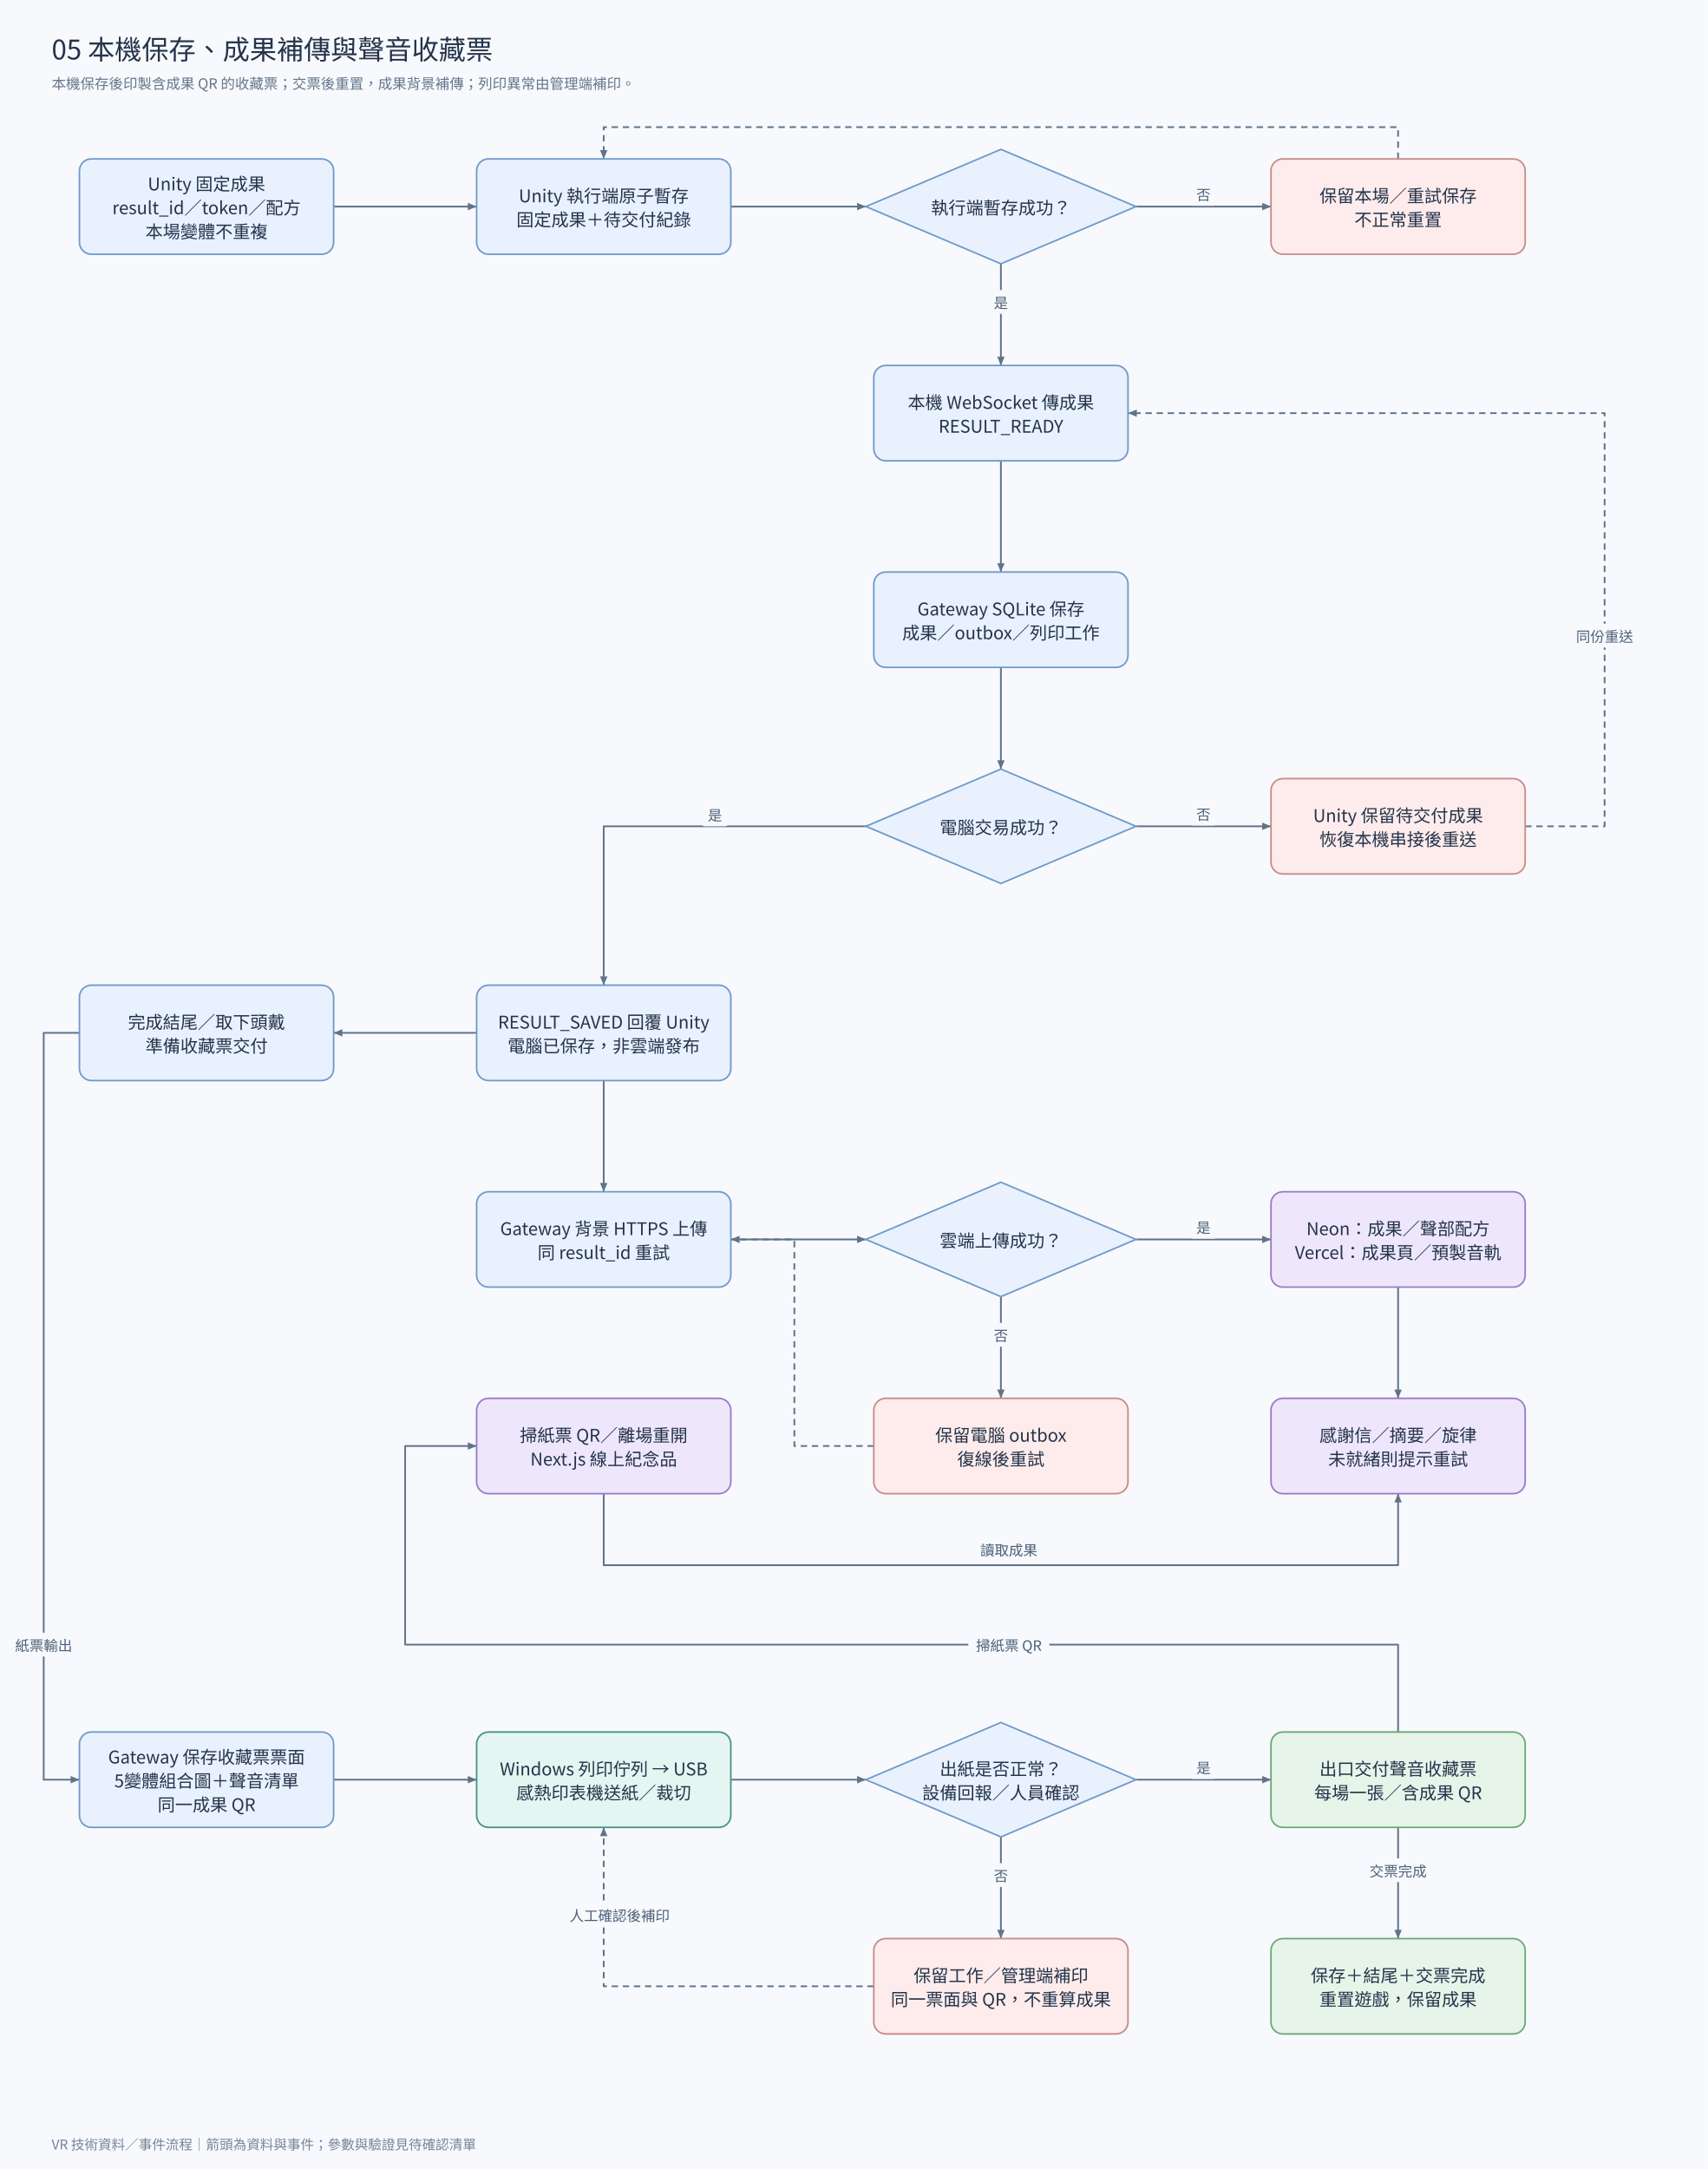
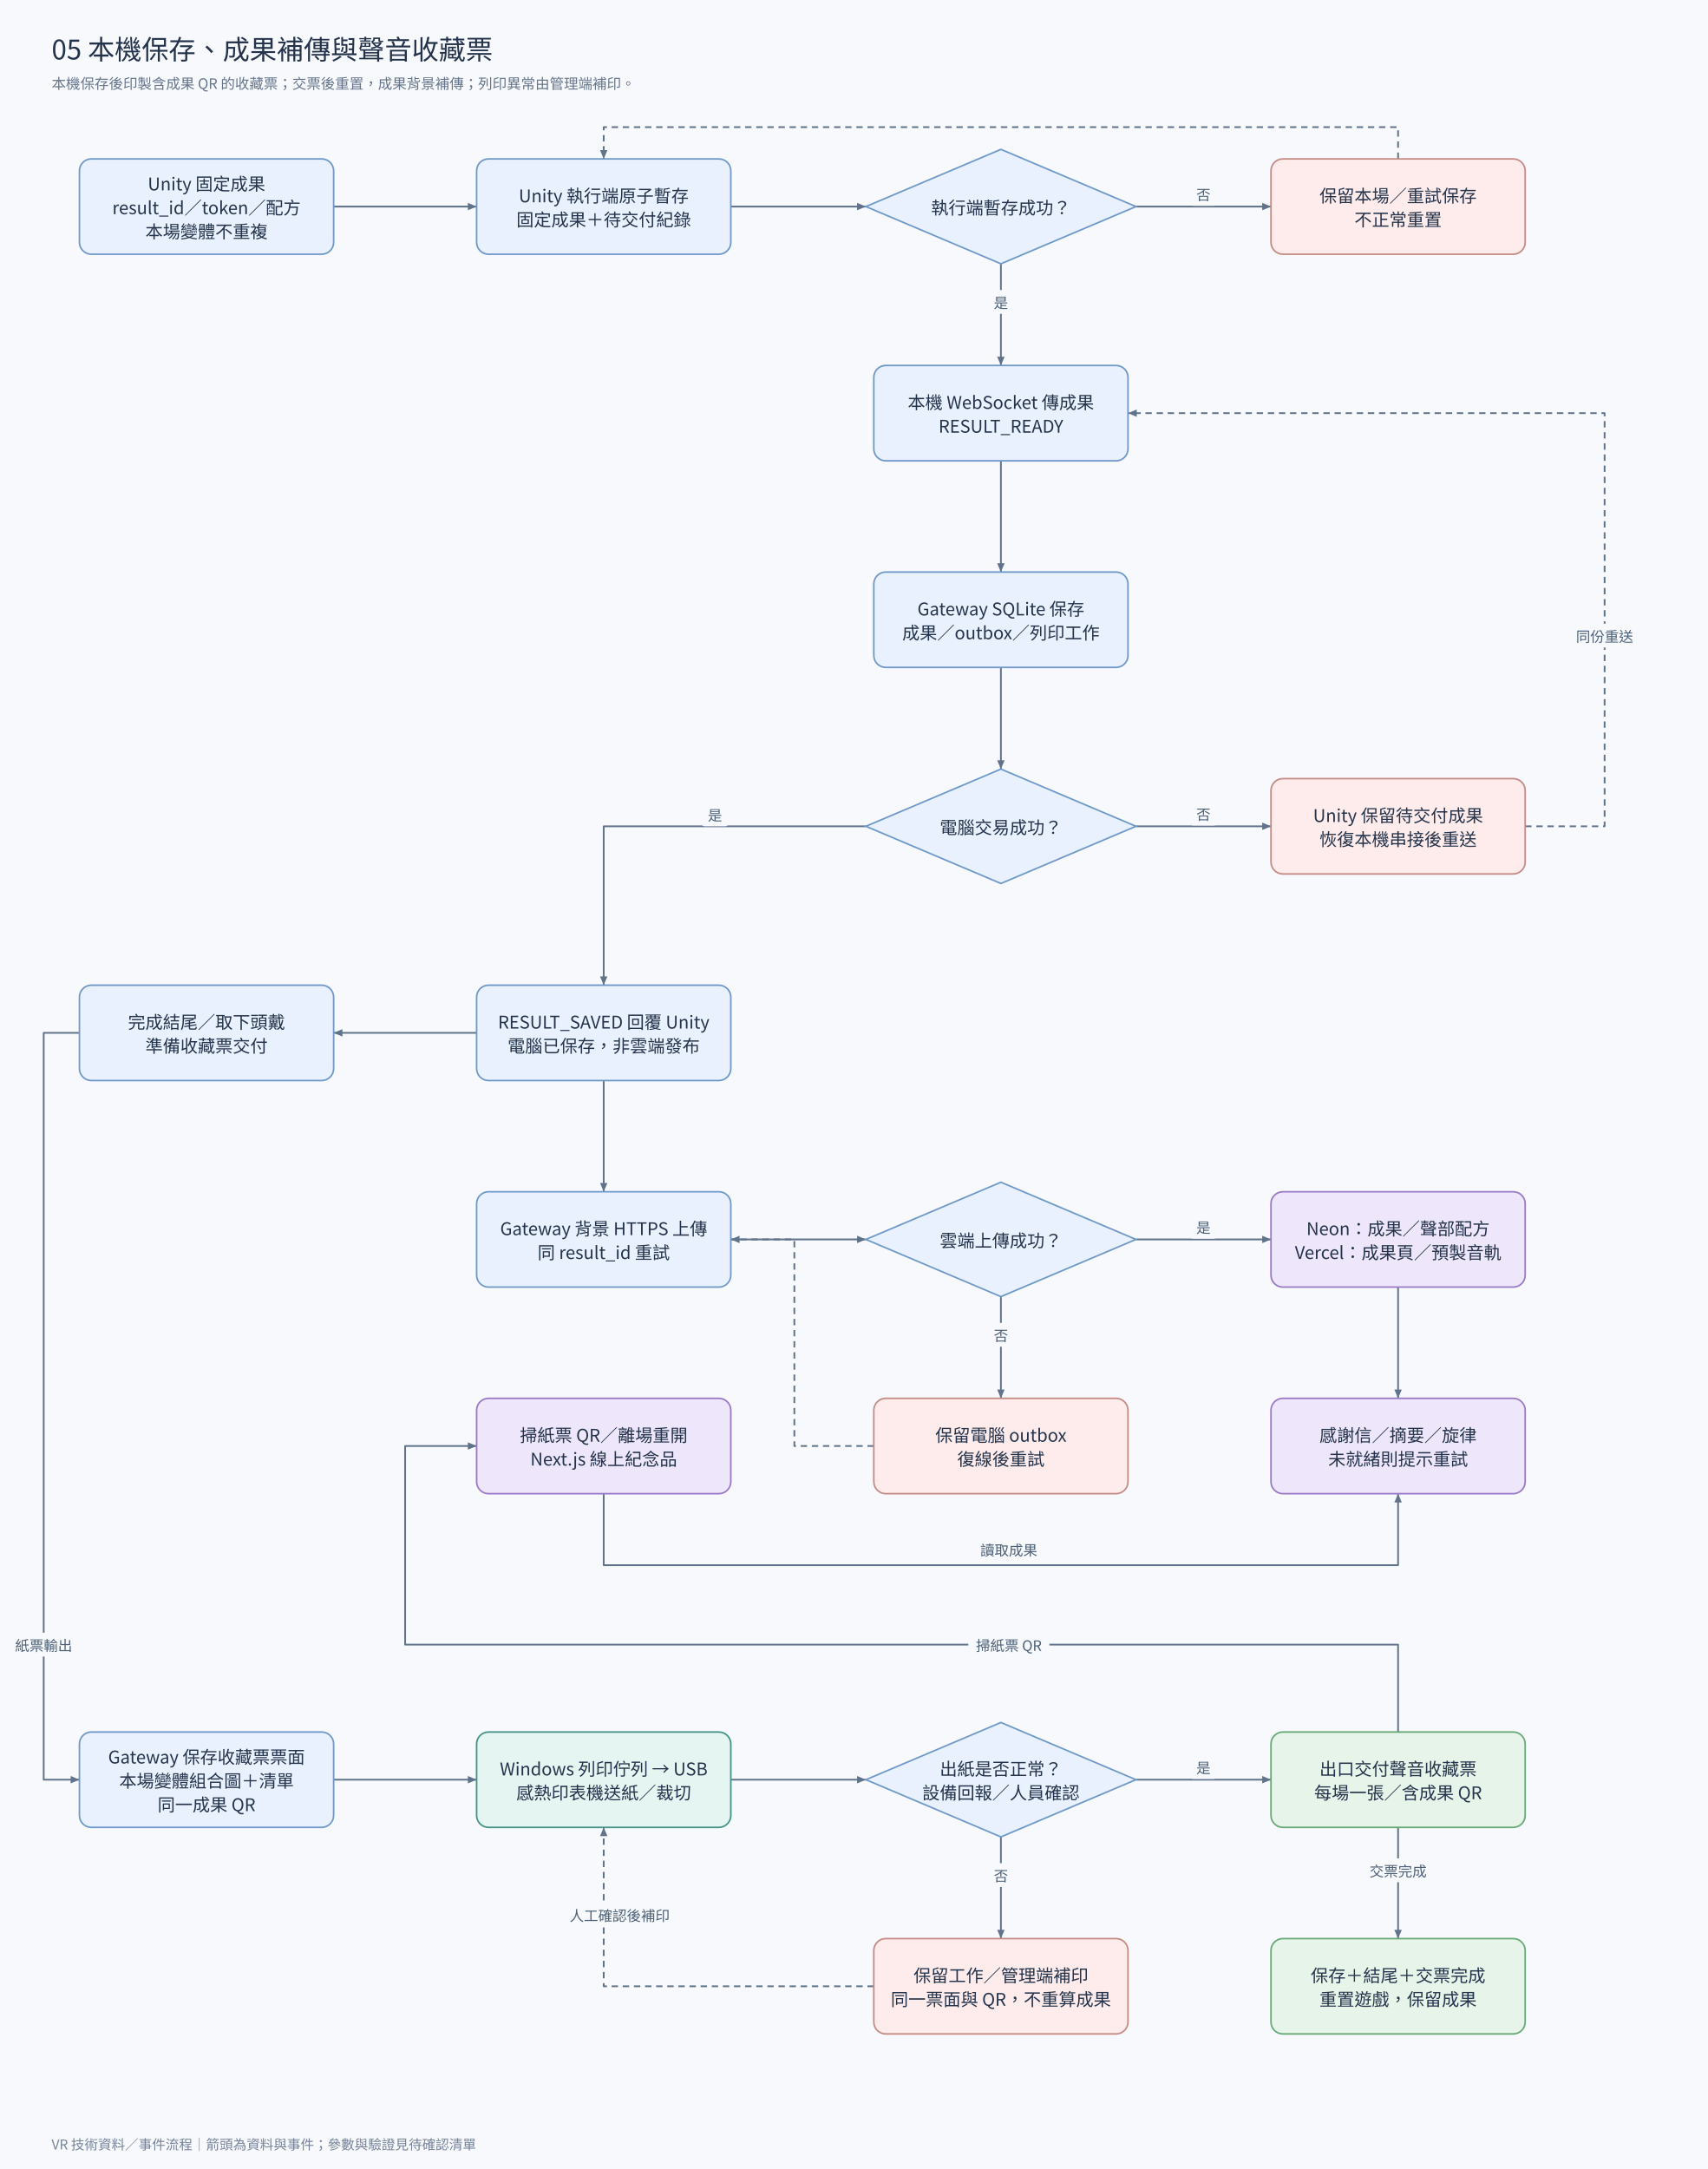
<svg xmlns="http://www.w3.org/2000/svg" width="2150" height="2730" viewBox="0 0 2150 2730">
  <rect width="2150" height="2730" fill="#f7f9fc" />
  <polyline points="420,260.0 600,260.0" fill="none" stroke="#60738b" stroke-width="2.2" stroke-linejoin="round" />
  <polygon points="600.00,260.00 588.95,264.67 588.95,255.33" fill="#60738b" />
  <polyline points="920,260.0 1090,260.0" fill="none" stroke="#60738b" stroke-width="2.2" stroke-linejoin="round" />
  <polygon points="1090.00,260.00 1078.95,264.67 1078.95,255.33" fill="#60738b" />
  <polyline points="1430,260.0 1600,260.0" fill="none" stroke="#60738b" stroke-width="2.2" stroke-linejoin="round" />
  <polygon points="1600.00,260.00 1588.95,264.67 1588.95,255.33" fill="#60738b" />
  <rect x="1498.0" y="229.0" width="34.0" height="30" rx="4" fill="#f7f9fc" />
  <text x="1515.0" y="244.0" dominant-baseline="central" font-family="Microsoft JhengHei, Noto Sans CJK TC, sans-serif" font-size="18" fill="#4d6079" text-anchor="middle">否</text>
  <polyline points="1760.0,200 1760,160 760,160 760.0,200" fill="none" stroke="#60738b" stroke-width="2.2" stroke-linejoin="round" stroke-dasharray="8 6" />
  <polygon points="760.00,200.00 755.33,188.95 764.67,188.95" fill="#60738b" />
  <polyline points="1260.0,332 1260.0,460" fill="none" stroke="#60738b" stroke-width="2.2" stroke-linejoin="round" />
  <polygon points="1260.00,460.00 1255.33,448.95 1264.67,448.95" fill="#60738b" />
  <rect x="1243.0" y="365.0" width="34.0" height="30" rx="4" fill="#f7f9fc" />
  <text x="1260.0" y="380.0" dominant-baseline="central" font-family="Microsoft JhengHei, Noto Sans CJK TC, sans-serif" font-size="18" fill="#4d6079" text-anchor="middle">是</text>
  <polyline points="1260.0,580 1260.0,720" fill="none" stroke="#60738b" stroke-width="2.2" stroke-linejoin="round" />
  <polygon points="1260.00,720.00 1255.33,708.95 1264.67,708.95" fill="#60738b" />
  <polyline points="1260.0,840 1260.0,968" fill="none" stroke="#60738b" stroke-width="2.2" stroke-linejoin="round" />
  <polygon points="1260.00,968.00 1255.33,956.95 1264.67,956.95" fill="#60738b" />
  <polyline points="1430,1040.0 1600,1040.0" fill="none" stroke="#60738b" stroke-width="2.2" stroke-linejoin="round" />
  <polygon points="1600.00,1040.00 1588.95,1044.67 1588.95,1035.33" fill="#60738b" />
  <rect x="1498.0" y="1009.0" width="34.0" height="30" rx="4" fill="#f7f9fc" />
  <text x="1515.0" y="1024.0" dominant-baseline="central" font-family="Microsoft JhengHei, Noto Sans CJK TC, sans-serif" font-size="18" fill="#4d6079" text-anchor="middle">否</text>
  <polyline points="1920,1040.0 2020,1040 2020,520 1420,520.0" fill="none" stroke="#60738b" stroke-width="2.2" stroke-linejoin="round" stroke-dasharray="8 6" />
  <polygon points="1420.00,520.00 1431.05,515.33 1431.05,524.67" fill="#60738b" />
  <rect x="1976.0" y="785" width="88.0" height="30" rx="4" fill="#f7f9fc" />
  <text x="2020" y="800" dominant-baseline="central" font-family="Microsoft JhengHei, Noto Sans CJK TC, sans-serif" font-size="18" fill="#4d6079" text-anchor="middle">同份重送</text>
  <polyline points="1090,1040.0 1000,1040 760,1040 760.0,1240" fill="none" stroke="#60738b" stroke-width="2.2" stroke-linejoin="round" />
  <polygon points="760.00,1240.00 755.33,1228.95 764.67,1228.95" fill="#60738b" />
  <rect x="883.0" y="1010" width="34.0" height="30" rx="4" fill="#f7f9fc" />
  <text x="900" y="1025" dominant-baseline="central" font-family="Microsoft JhengHei, Noto Sans CJK TC, sans-serif" font-size="18" fill="#4d6079" text-anchor="middle">是</text>
  <polyline points="600,1300.0 420,1300.0" fill="none" stroke="#60738b" stroke-width="2.2" stroke-linejoin="round" />
  <polygon points="420.00,1300.00 431.05,1295.33 431.05,1304.67" fill="#60738b" />
  <polyline points="760.0,1360 760.0,1500" fill="none" stroke="#60738b" stroke-width="2.2" stroke-linejoin="round" />
  <polygon points="760.00,1500.00 755.33,1488.95 764.67,1488.95" fill="#60738b" />
  <polyline points="920,1560.0 1090,1560.0" fill="none" stroke="#60738b" stroke-width="2.2" stroke-linejoin="round" />
  <polygon points="1090.00,1560.00 1078.95,1564.67 1078.95,1555.33" fill="#60738b" />
  <polyline points="1430,1560.0 1600,1560.0" fill="none" stroke="#60738b" stroke-width="2.2" stroke-linejoin="round" />
  <polygon points="1600.00,1560.00 1588.95,1564.67 1588.95,1555.33" fill="#60738b" />
  <rect x="1498.0" y="1529.0" width="34.0" height="30" rx="4" fill="#f7f9fc" />
  <text x="1515.0" y="1544.0" dominant-baseline="central" font-family="Microsoft JhengHei, Noto Sans CJK TC, sans-serif" font-size="18" fill="#4d6079" text-anchor="middle">是</text>
  <polyline points="1260.0,1632 1260.0,1760" fill="none" stroke="#60738b" stroke-width="2.2" stroke-linejoin="round" />
  <polygon points="1260.00,1760.00 1255.33,1748.95 1264.67,1748.95" fill="#60738b" />
  <rect x="1243.0" y="1665.0" width="34.0" height="30" rx="4" fill="#f7f9fc" />
  <text x="1260.0" y="1680.0" dominant-baseline="central" font-family="Microsoft JhengHei, Noto Sans CJK TC, sans-serif" font-size="18" fill="#4d6079" text-anchor="middle">否</text>
  <polyline points="1100,1820.0 1000,1820 1000,1560 920,1560.0" fill="none" stroke="#60738b" stroke-width="2.2" stroke-linejoin="round" stroke-dasharray="8 6" />
  <polygon points="920.00,1560.00 931.05,1555.33 931.05,1564.67" fill="#60738b" />
  <polyline points="1760.0,1620 1760.0,1760" fill="none" stroke="#60738b" stroke-width="2.2" stroke-linejoin="round" />
  <polygon points="1760.00,1760.00 1755.33,1748.95 1764.67,1748.95" fill="#60738b" />
  <polyline points="760.0,1880 760,1970 1760,1970 1760.0,1880" fill="none" stroke="#60738b" stroke-width="2.2" stroke-linejoin="round" />
  <polygon points="1760.00,1880.00 1764.67,1891.05 1755.33,1891.05" fill="#60738b" />
  <rect x="1226.0" y="1935" width="88.0" height="30" rx="4" fill="#f7f9fc" />
  <text x="1270" y="1950" dominant-baseline="central" font-family="Microsoft JhengHei, Noto Sans CJK TC, sans-serif" font-size="18" fill="#4d6079" text-anchor="middle">讀取成果</text>
  <polyline points="100,1300.0 55,1300 55,2240 100,2240.0" fill="none" stroke="#60738b" stroke-width="2.2" stroke-linejoin="round" />
  <polygon points="100.00,2240.00 88.95,2244.67 88.95,2235.33" fill="#60738b" />
  <rect x="11.0" y="2055" width="88.0" height="30" rx="4" fill="#f7f9fc" />
  <text x="55" y="2070" dominant-baseline="central" font-family="Microsoft JhengHei, Noto Sans CJK TC, sans-serif" font-size="18" fill="#4d6079" text-anchor="middle">紙票輸出</text>
  <polyline points="420,2240.0 600,2240.0" fill="none" stroke="#60738b" stroke-width="2.2" stroke-linejoin="round" />
  <polygon points="600.00,2240.00 588.95,2244.67 588.95,2235.33" fill="#60738b" />
  <polyline points="920,2240.0 1090,2240.0" fill="none" stroke="#60738b" stroke-width="2.2" stroke-linejoin="round" />
  <polygon points="1090.00,2240.00 1078.95,2244.67 1078.95,2235.33" fill="#60738b" />
  <polyline points="1430,2240.0 1600,2240.0" fill="none" stroke="#60738b" stroke-width="2.2" stroke-linejoin="round" />
  <polygon points="1600.00,2240.00 1588.95,2244.67 1588.95,2235.33" fill="#60738b" />
  <rect x="1498.0" y="2209.0" width="34.0" height="30" rx="4" fill="#f7f9fc" />
  <text x="1515.0" y="2224.0" dominant-baseline="central" font-family="Microsoft JhengHei, Noto Sans CJK TC, sans-serif" font-size="18" fill="#4d6079" text-anchor="middle">是</text>
  <polyline points="1260.0,2312 1260.0,2440" fill="none" stroke="#60738b" stroke-width="2.2" stroke-linejoin="round" />
  <polygon points="1260.00,2440.00 1255.33,2428.95 1264.67,2428.95" fill="#60738b" />
  <rect x="1243.0" y="2345.0" width="34.0" height="30" rx="4" fill="#f7f9fc" />
  <text x="1260.0" y="2360.0" dominant-baseline="central" font-family="Microsoft JhengHei, Noto Sans CJK TC, sans-serif" font-size="18" fill="#4d6079" text-anchor="middle">否</text>
  <polyline points="1100,2500.0 760,2500 760.0,2300" fill="none" stroke="#60738b" stroke-width="2.2" stroke-linejoin="round" stroke-dasharray="8 6" />
  <polygon points="760.00,2300.00 764.67,2311.05 755.33,2311.05" fill="#60738b" />
  <rect x="709.0" y="2395" width="142.0" height="30" rx="4" fill="#f7f9fc" />
  <text x="780" y="2410" dominant-baseline="central" font-family="Microsoft JhengHei, Noto Sans CJK TC, sans-serif" font-size="18" fill="#4d6079" text-anchor="middle">人工確認後補印</text>
  <polyline points="1760.0,2300 1760.0,2440" fill="none" stroke="#60738b" stroke-width="2.2" stroke-linejoin="round" />
  <polygon points="1760.00,2440.00 1755.33,2428.95 1764.67,2428.95" fill="#60738b" />
  <rect x="1716.0" y="2339.0" width="88.0" height="30" rx="4" fill="#f7f9fc" />
  <text x="1760.0" y="2354.0" dominant-baseline="central" font-family="Microsoft JhengHei, Noto Sans CJK TC, sans-serif" font-size="18" fill="#4d6079" text-anchor="middle">交票完成</text>
  <polyline points="1760.0,2180 1760,2070 510,2070 510,1820 600,1820.0" fill="none" stroke="#60738b" stroke-width="2.2" stroke-linejoin="round" />
  <polygon points="600.00,1820.00 588.95,1824.67 588.95,1815.33" fill="#60738b" />
  <rect x="1219.0" y="2055" width="102.0" height="30" rx="4" fill="#f7f9fc" />
  <text x="1270" y="2070" dominant-baseline="central" font-family="Microsoft JhengHei, Noto Sans CJK TC, sans-serif" font-size="18" fill="#4d6079" text-anchor="middle">掃紙票 QR</text>
  <rect x="100" y="200" width="320" height="120" rx="15" fill="#e8f1fd" stroke="#7099c9" stroke-width="2" />
  <text x="260.0" y="230.0" dominant-baseline="central" font-family="Microsoft JhengHei, Noto Sans CJK TC, sans-serif" font-size="22" fill="#24334b" text-anchor="middle">Unity 固定成果</text>
  <text x="260.0" y="260.0" dominant-baseline="central" font-family="Microsoft JhengHei, Noto Sans CJK TC, sans-serif" font-size="22" fill="#24334b" text-anchor="middle">result_id／token／配方</text>
  <text x="260.0" y="290.0" dominant-baseline="central" font-family="Microsoft JhengHei, Noto Sans CJK TC, sans-serif" font-size="22" fill="#24334b" text-anchor="middle">本場變體不重複</text>
  <rect x="600" y="200" width="320" height="120" rx="15" fill="#e8f1fd" stroke="#7099c9" stroke-width="2" />
  <text x="760.0" y="245.0" dominant-baseline="central" font-family="Microsoft JhengHei, Noto Sans CJK TC, sans-serif" font-size="22" fill="#24334b" text-anchor="middle">Unity 執行端原子暫存</text>
  <text x="760.0" y="275.0" dominant-baseline="central" font-family="Microsoft JhengHei, Noto Sans CJK TC, sans-serif" font-size="22" fill="#24334b" text-anchor="middle">固定成果＋待交付紀錄</text>
  <polygon points="1260.0,188 1430,260.0 1260.0,332 1090,260.0" fill="#e8f1fd" stroke="#7099c9" stroke-width="2" />
  <text x="1260.0" y="260.0" dominant-baseline="central" font-family="Microsoft JhengHei, Noto Sans CJK TC, sans-serif" font-size="22" fill="#24334b" text-anchor="middle">執行端暫存成功？</text>
  <rect x="1600" y="200" width="320" height="120" rx="15" fill="#fdeceb" stroke="#c58b86" stroke-width="2" />
  <text x="1760.0" y="245.0" dominant-baseline="central" font-family="Microsoft JhengHei, Noto Sans CJK TC, sans-serif" font-size="22" fill="#24334b" text-anchor="middle">保留本場／重試保存</text>
  <text x="1760.0" y="275.0" dominant-baseline="central" font-family="Microsoft JhengHei, Noto Sans CJK TC, sans-serif" font-size="22" fill="#24334b" text-anchor="middle">不正常重置</text>
  <rect x="1100" y="460" width="320" height="120" rx="15" fill="#e8f1fd" stroke="#7099c9" stroke-width="2" />
  <text x="1260.0" y="505.0" dominant-baseline="central" font-family="Microsoft JhengHei, Noto Sans CJK TC, sans-serif" font-size="22" fill="#24334b" text-anchor="middle">本機 WebSocket 傳成果</text>
  <text x="1260.0" y="535.0" dominant-baseline="central" font-family="Microsoft JhengHei, Noto Sans CJK TC, sans-serif" font-size="22" fill="#24334b" text-anchor="middle">RESULT_READY</text>
  <rect x="1100" y="720" width="320" height="120" rx="15" fill="#e8f1fd" stroke="#7099c9" stroke-width="2" />
  <text x="1260.0" y="765.0" dominant-baseline="central" font-family="Microsoft JhengHei, Noto Sans CJK TC, sans-serif" font-size="22" fill="#24334b" text-anchor="middle">Gateway SQLite 保存</text>
  <text x="1260.0" y="795.0" dominant-baseline="central" font-family="Microsoft JhengHei, Noto Sans CJK TC, sans-serif" font-size="22" fill="#24334b" text-anchor="middle">成果／outbox／列印工作</text>
  <polygon points="1260.0,968 1430,1040.0 1260.0,1112 1090,1040.0" fill="#e8f1fd" stroke="#7099c9" stroke-width="2" />
  <text x="1260.0" y="1040.0" dominant-baseline="central" font-family="Microsoft JhengHei, Noto Sans CJK TC, sans-serif" font-size="22" fill="#24334b" text-anchor="middle">電腦交易成功？</text>
  <rect x="1600" y="980" width="320" height="120" rx="15" fill="#fdeceb" stroke="#c58b86" stroke-width="2" />
  <text x="1760.0" y="1025.0" dominant-baseline="central" font-family="Microsoft JhengHei, Noto Sans CJK TC, sans-serif" font-size="22" fill="#24334b" text-anchor="middle">Unity 保留待交付成果</text>
  <text x="1760.0" y="1055.0" dominant-baseline="central" font-family="Microsoft JhengHei, Noto Sans CJK TC, sans-serif" font-size="22" fill="#24334b" text-anchor="middle">恢復本機串接後重送</text>
  <rect x="600" y="1240" width="320" height="120" rx="15" fill="#e8f1fd" stroke="#7099c9" stroke-width="2" />
  <text x="760.0" y="1285.0" dominant-baseline="central" font-family="Microsoft JhengHei, Noto Sans CJK TC, sans-serif" font-size="22" fill="#24334b" text-anchor="middle">RESULT_SAVED 回覆 Unity</text>
  <text x="760.0" y="1315.0" dominant-baseline="central" font-family="Microsoft JhengHei, Noto Sans CJK TC, sans-serif" font-size="22" fill="#24334b" text-anchor="middle">電腦已保存，非雲端發布</text>
  <rect x="100" y="1240" width="320" height="120" rx="15" fill="#e8f1fd" stroke="#7099c9" stroke-width="2" />
  <text x="260.0" y="1285.0" dominant-baseline="central" font-family="Microsoft JhengHei, Noto Sans CJK TC, sans-serif" font-size="22" fill="#24334b" text-anchor="middle">完成結尾／取下頭戴</text>
  <text x="260.0" y="1315.0" dominant-baseline="central" font-family="Microsoft JhengHei, Noto Sans CJK TC, sans-serif" font-size="22" fill="#24334b" text-anchor="middle">準備收藏票交付</text>
  <rect x="600" y="1500" width="320" height="120" rx="15" fill="#e8f1fd" stroke="#7099c9" stroke-width="2" />
  <text x="760.0" y="1545.0" dominant-baseline="central" font-family="Microsoft JhengHei, Noto Sans CJK TC, sans-serif" font-size="22" fill="#24334b" text-anchor="middle">Gateway 背景 HTTPS 上傳</text>
  <text x="760.0" y="1575.0" dominant-baseline="central" font-family="Microsoft JhengHei, Noto Sans CJK TC, sans-serif" font-size="22" fill="#24334b" text-anchor="middle">同 result_id 重試</text>
  <polygon points="1260.0,1488 1430,1560.0 1260.0,1632 1090,1560.0" fill="#e8f1fd" stroke="#7099c9" stroke-width="2" />
  <text x="1260.0" y="1560.0" dominant-baseline="central" font-family="Microsoft JhengHei, Noto Sans CJK TC, sans-serif" font-size="22" fill="#24334b" text-anchor="middle">雲端上傳成功？</text>
  <rect x="1600" y="1500" width="320" height="120" rx="15" fill="#eee7fb" stroke="#9a7ac7" stroke-width="2" />
  <text x="1760.0" y="1545.0" dominant-baseline="central" font-family="Microsoft JhengHei, Noto Sans CJK TC, sans-serif" font-size="22" fill="#24334b" text-anchor="middle">Neon：成果／聲部配方</text>
  <text x="1760.0" y="1575.0" dominant-baseline="central" font-family="Microsoft JhengHei, Noto Sans CJK TC, sans-serif" font-size="22" fill="#24334b" text-anchor="middle">Vercel：成果頁／預製音軌</text>
  <rect x="1100" y="1760" width="320" height="120" rx="15" fill="#fdeceb" stroke="#c58b86" stroke-width="2" />
  <text x="1260.0" y="1805.0" dominant-baseline="central" font-family="Microsoft JhengHei, Noto Sans CJK TC, sans-serif" font-size="22" fill="#24334b" text-anchor="middle">保留電腦 outbox</text>
  <text x="1260.0" y="1835.0" dominant-baseline="central" font-family="Microsoft JhengHei, Noto Sans CJK TC, sans-serif" font-size="22" fill="#24334b" text-anchor="middle">復線後重試</text>
  <rect x="600" y="1760" width="320" height="120" rx="15" fill="#eee7fb" stroke="#9a7ac7" stroke-width="2" />
  <text x="760.0" y="1805.0" dominant-baseline="central" font-family="Microsoft JhengHei, Noto Sans CJK TC, sans-serif" font-size="22" fill="#24334b" text-anchor="middle">掃紙票 QR／離場重開</text>
  <text x="760.0" y="1835.0" dominant-baseline="central" font-family="Microsoft JhengHei, Noto Sans CJK TC, sans-serif" font-size="22" fill="#24334b" text-anchor="middle">Next.js 線上紀念品</text>
  <rect x="1600" y="1760" width="320" height="120" rx="15" fill="#eee7fb" stroke="#9a7ac7" stroke-width="2" />
  <text x="1760.0" y="1805.0" dominant-baseline="central" font-family="Microsoft JhengHei, Noto Sans CJK TC, sans-serif" font-size="22" fill="#24334b" text-anchor="middle">感謝信／摘要／旋律</text>
  <text x="1760.0" y="1835.0" dominant-baseline="central" font-family="Microsoft JhengHei, Noto Sans CJK TC, sans-serif" font-size="22" fill="#24334b" text-anchor="middle">未就緒則提示重試</text>
  <rect x="1600" y="2440" width="320" height="120" rx="15" fill="#e7f4e9" stroke="#69a977" stroke-width="2" />
  <text x="1760.0" y="2485.0" dominant-baseline="central" font-family="Microsoft JhengHei, Noto Sans CJK TC, sans-serif" font-size="22" fill="#24334b" text-anchor="middle">保存＋結尾＋交票完成</text>
  <text x="1760.0" y="2515.0" dominant-baseline="central" font-family="Microsoft JhengHei, Noto Sans CJK TC, sans-serif" font-size="22" fill="#24334b" text-anchor="middle">重置遊戲，保留成果</text>
  <rect x="100" y="2180" width="320" height="120" rx="15" fill="#e8f1fd" stroke="#7099c9" stroke-width="2" />
  <text x="260.0" y="2210.0" dominant-baseline="central" font-family="Microsoft JhengHei, Noto Sans CJK TC, sans-serif" font-size="22" fill="#24334b" text-anchor="middle">Gateway 保存收藏票票面</text>
-   <text x="260.0" y="2240.0" dominant-baseline="central" font-family="Microsoft JhengHei, Noto Sans CJK TC, sans-serif" font-size="22" fill="#24334b" text-anchor="middle">5變體組合圖＋聲音清單</text>
+   <text x="260.0" y="2240.0" dominant-baseline="central" font-family="Microsoft JhengHei, Noto Sans CJK TC, sans-serif" font-size="22" fill="#24334b" text-anchor="middle">本場變體組合圖＋清單</text>
  <text x="260.0" y="2270.0" dominant-baseline="central" font-family="Microsoft JhengHei, Noto Sans CJK TC, sans-serif" font-size="22" fill="#24334b" text-anchor="middle">同一成果 QR</text>
  <rect x="600" y="2180" width="320" height="120" rx="15" fill="#e5f5f1" stroke="#459489" stroke-width="2" />
  <text x="760.0" y="2225.0" dominant-baseline="central" font-family="Microsoft JhengHei, Noto Sans CJK TC, sans-serif" font-size="22" fill="#24334b" text-anchor="middle">Windows 列印佇列 → USB</text>
  <text x="760.0" y="2255.0" dominant-baseline="central" font-family="Microsoft JhengHei, Noto Sans CJK TC, sans-serif" font-size="22" fill="#24334b" text-anchor="middle">感熱印表機送紙／裁切</text>
  <polygon points="1260.0,2168 1430,2240.0 1260.0,2312 1090,2240.0" fill="#e8f1fd" stroke="#7099c9" stroke-width="2" />
  <text x="1260.0" y="2225.0" dominant-baseline="central" font-family="Microsoft JhengHei, Noto Sans CJK TC, sans-serif" font-size="22" fill="#24334b" text-anchor="middle">出紙是否正常？</text>
  <text x="1260.0" y="2255.0" dominant-baseline="central" font-family="Microsoft JhengHei, Noto Sans CJK TC, sans-serif" font-size="22" fill="#24334b" text-anchor="middle">設備回報／人員確認</text>
  <rect x="1600" y="2180" width="320" height="120" rx="15" fill="#e7f4e9" stroke="#69a977" stroke-width="2" />
  <text x="1760.0" y="2225.0" dominant-baseline="central" font-family="Microsoft JhengHei, Noto Sans CJK TC, sans-serif" font-size="22" fill="#24334b" text-anchor="middle">出口交付聲音收藏票</text>
  <text x="1760.0" y="2255.0" dominant-baseline="central" font-family="Microsoft JhengHei, Noto Sans CJK TC, sans-serif" font-size="22" fill="#24334b" text-anchor="middle">每場一張／含成果 QR</text>
  <rect x="1100" y="2440" width="320" height="120" rx="15" fill="#fdeceb" stroke="#c58b86" stroke-width="2" />
  <text x="1260.0" y="2485.0" dominant-baseline="central" font-family="Microsoft JhengHei, Noto Sans CJK TC, sans-serif" font-size="22" fill="#24334b" text-anchor="middle">保留工作／管理端補印</text>
  <text x="1260.0" y="2515.0" dominant-baseline="central" font-family="Microsoft JhengHei, Noto Sans CJK TC, sans-serif" font-size="22" fill="#24334b" text-anchor="middle">同一票面與 QR，不重算成果</text>
  <text x="65" y="60" dominant-baseline="central" font-family="Microsoft JhengHei, Noto Sans CJK TC, sans-serif" font-size="34" fill="#24334b" text-anchor="start">05  本機保存、成果補傳與聲音收藏票</text>
  <text x="65" y="104" dominant-baseline="central" font-family="Microsoft JhengHei, Noto Sans CJK TC, sans-serif" font-size="18" fill="#66758b" text-anchor="start">本機保存後印製含成果 QR 的收藏票；交票後重置，成果背景補傳；列印異常由管理端補印。</text>
  <text x="65" y="2698" dominant-baseline="central" font-family="Microsoft JhengHei, Noto Sans CJK TC, sans-serif" font-size="17" fill="#758299" text-anchor="start">VR 技術資料／事件流程｜箭頭為資料與事件；參數與驗證見待確認清單</text>
</svg>
